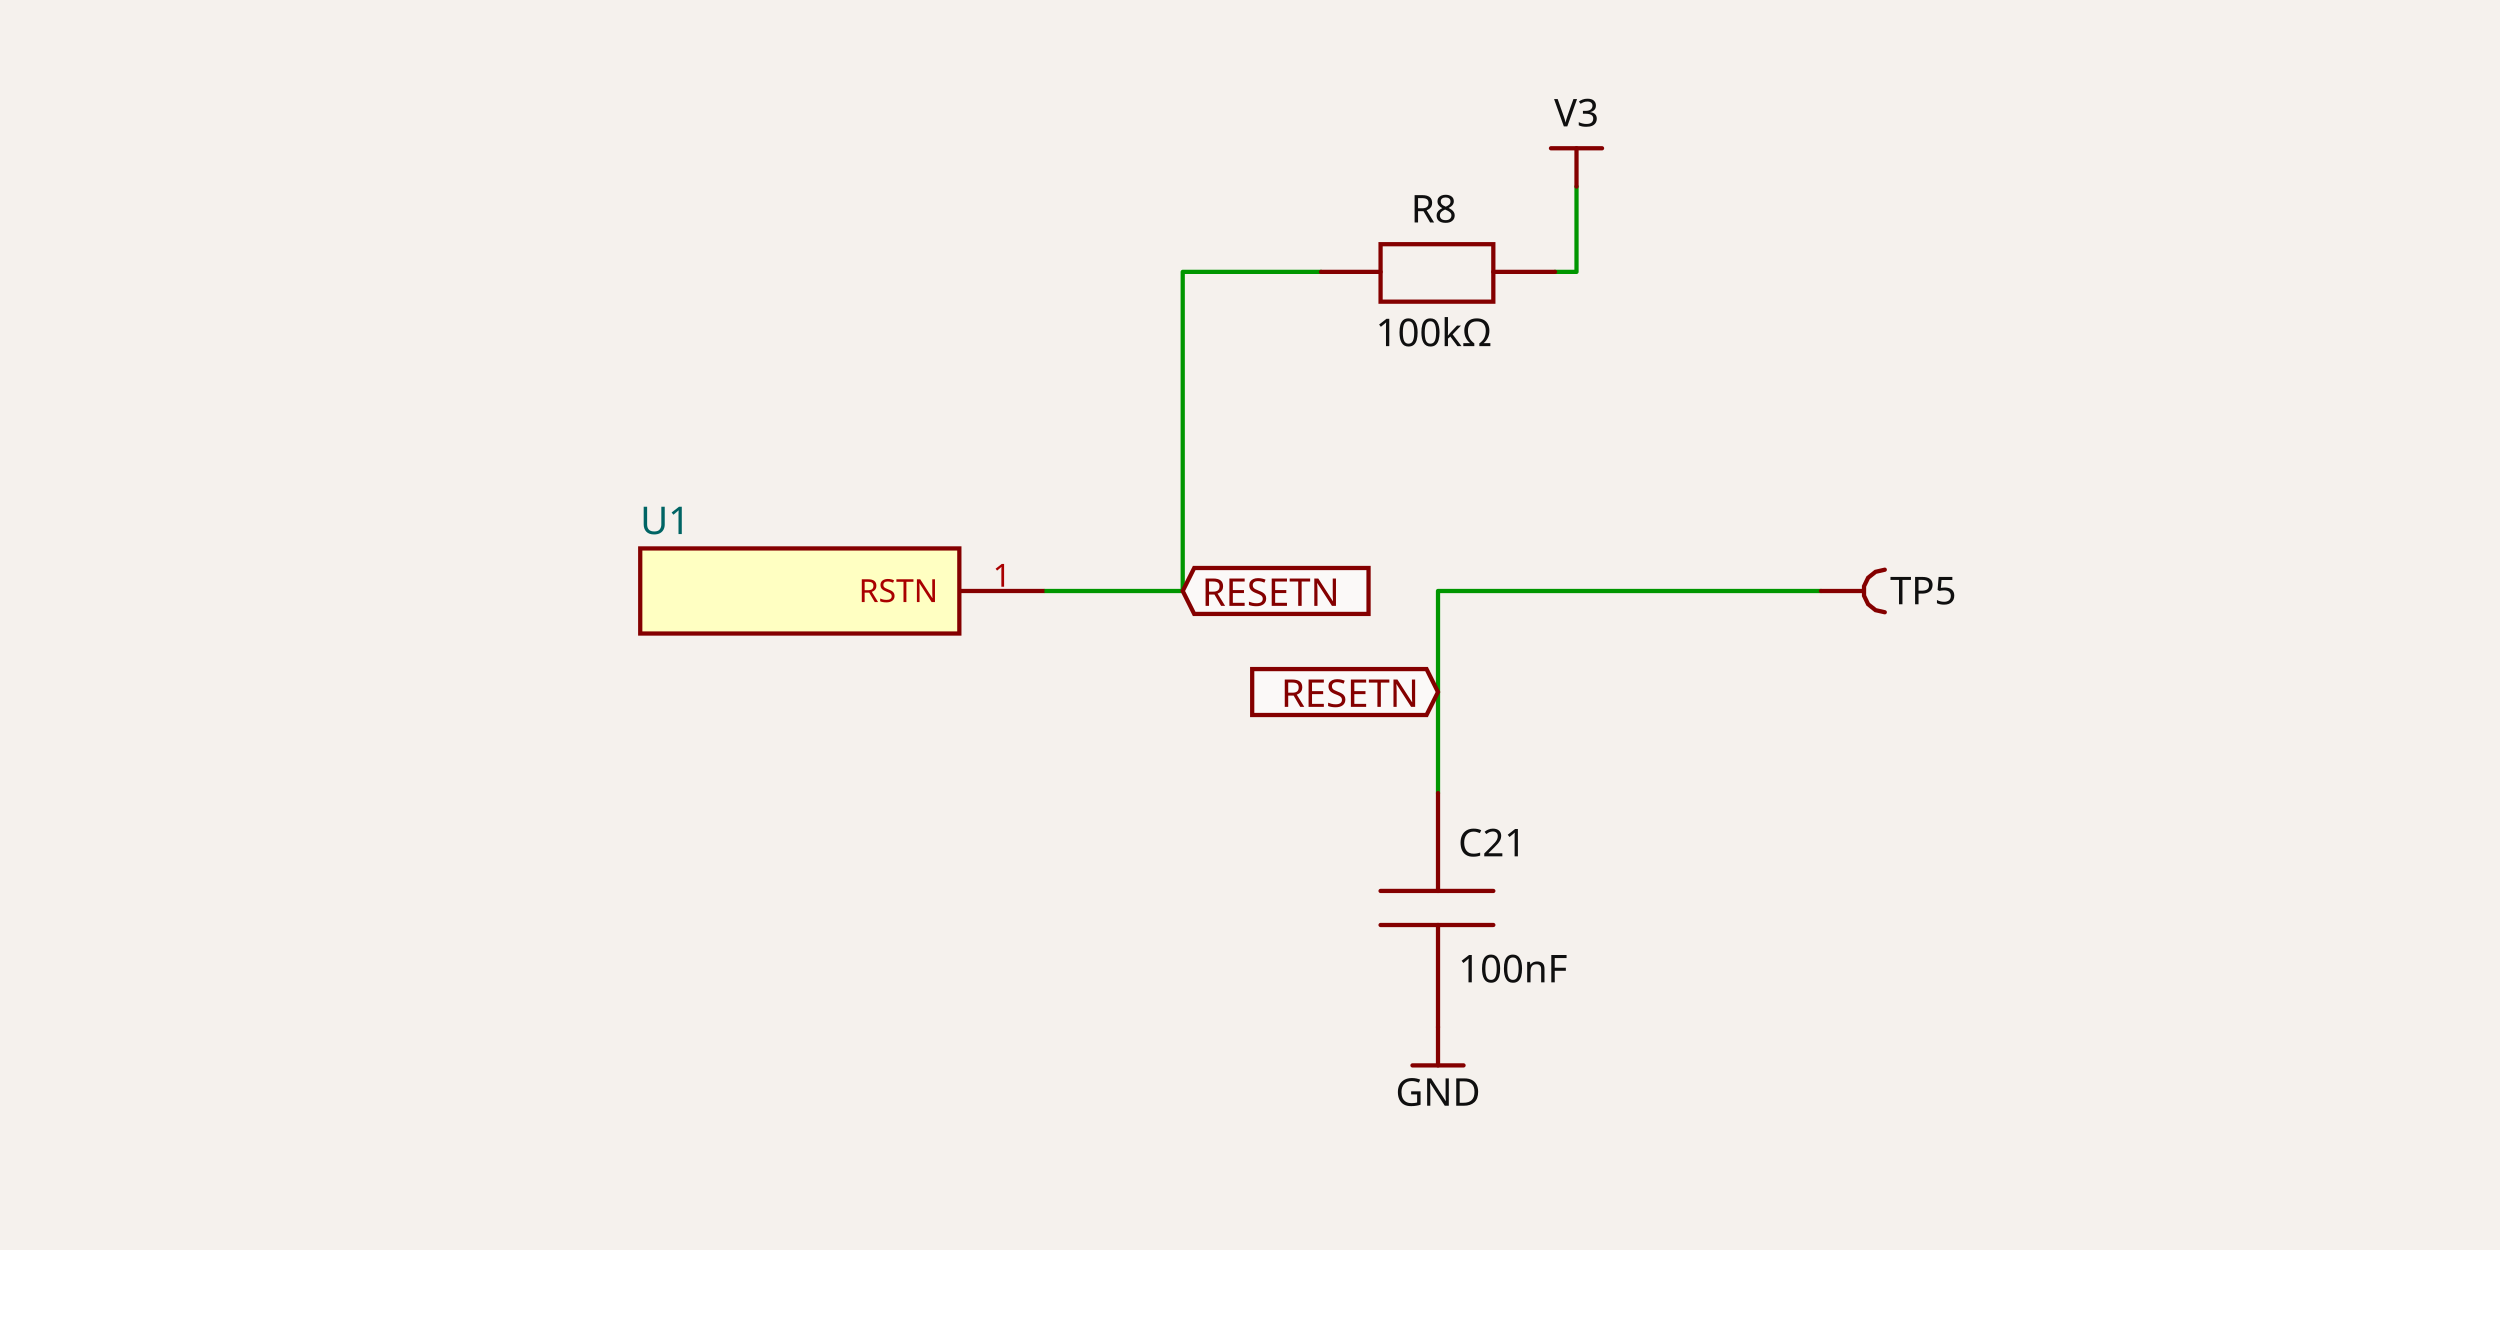
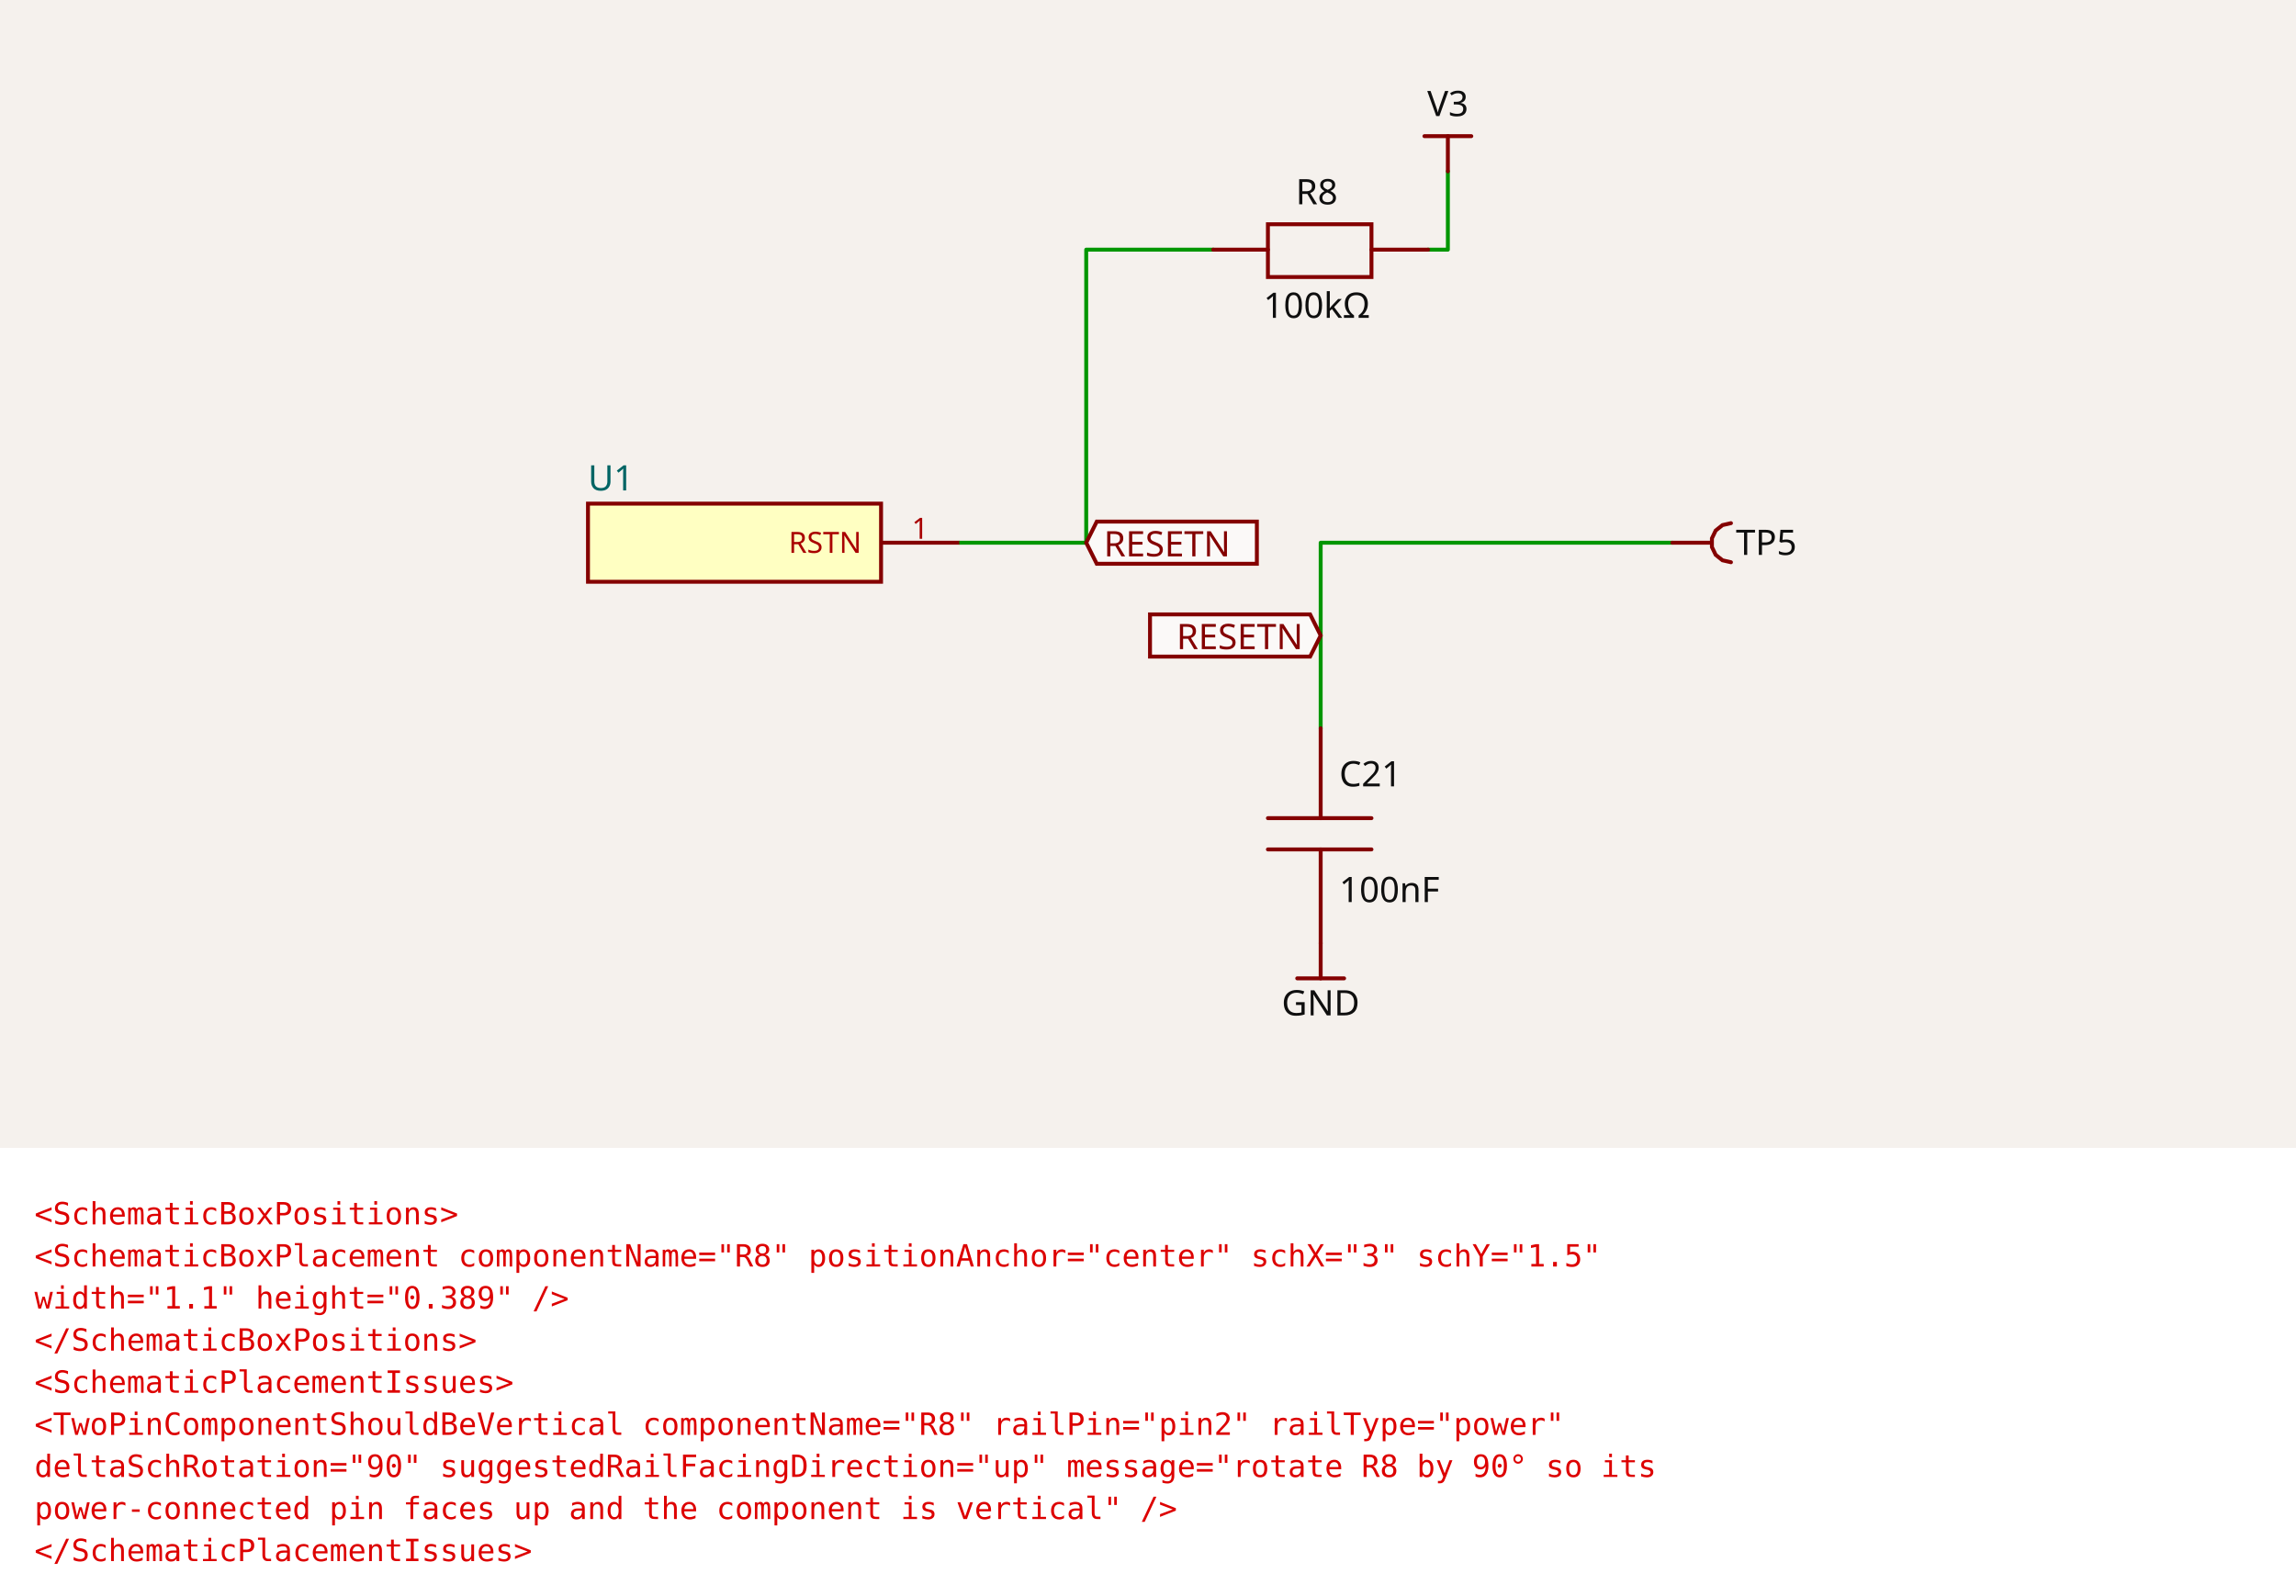
- <svg xmlns="http://www.w3.org/2000/svg" width="1200" height="636" viewBox="0 0 1200 636" role="img" aria-label="schematic analysis fixture">
+ <svg xmlns="http://www.w3.org/2000/svg" width="1200" height="834" viewBox="0 0 1200 834" role="img" aria-label="schematic analysis fixture">
  <g transform="translate(0, 0)">
    <style>
              .boundary { fill: rgb(245, 241, 237); }
              .schematic-boundary { fill: none; stroke: #fff; }
              .component { fill: none; stroke: rgb(132, 0, 0); }
              .chip { fill: rgb(255, 255, 194); stroke: rgb(132, 0, 0); }
              .component-pin { fill: none; stroke: rgb(132, 0, 0); }
              /* Basic per-trace hover fallback */
              .trace:hover {
                filter: invert(1);
              }
              .trace:hover .trace-crossing-outline {
                opacity: 0;
              }
              .trace:hover .trace-junction {
                filter: invert(1);
              }
              /* Net-hover highlighting: when a trace or its overlays are hovered,
                 invert color for all traces (base + overlays) sharing the same
                 subcircuit connectivity key. Also hide crossing outline during hover. */
              svg:has(:is(g.trace[data-subcircuit-connectivity-map-key="unnamedsubcircuitsubcircuit_source_group_0_connectivity_net0"], g.trace-overlays[data-subcircuit-connectivity-map-key="unnamedsubcircuitsubcircuit_source_group_0_connectivity_net0"]):hover) :is(g.trace[data-subcircuit-connectivity-map-key="unnamedsubcircuitsubcircuit_source_group_0_connectivity_net0"], g.trace-overlays[data-subcircuit-connectivity-map-key="unnamedsubcircuitsubcircuit_source_group_0_connectivity_net0"]) { filter: invert(1); }
svg:has(:is(g.trace[data-subcircuit-connectivity-map-key="unnamedsubcircuitsubcircuit_source_group_0_connectivity_net0"], g.trace-overlays[data-subcircuit-connectivity-map-key="unnamedsubcircuitsubcircuit_source_group_0_connectivity_net0"]):hover) g.trace-overlays[data-subcircuit-connectivity-map-key="unnamedsubcircuitsubcircuit_source_group_0_connectivity_net0"] .trace-crossing-outline { opacity: 0; }
svg:has(:is(g.trace[data-subcircuit-connectivity-map-key="unnamedsubcircuitsubcircuit_source_group_0_connectivity_net1"], g.trace-overlays[data-subcircuit-connectivity-map-key="unnamedsubcircuitsubcircuit_source_group_0_connectivity_net1"]):hover) :is(g.trace[data-subcircuit-connectivity-map-key="unnamedsubcircuitsubcircuit_source_group_0_connectivity_net1"], g.trace-overlays[data-subcircuit-connectivity-map-key="unnamedsubcircuitsubcircuit_source_group_0_connectivity_net1"]) { filter: invert(1); }
svg:has(:is(g.trace[data-subcircuit-connectivity-map-key="unnamedsubcircuitsubcircuit_source_group_0_connectivity_net1"], g.trace-overlays[data-subcircuit-connectivity-map-key="unnamedsubcircuitsubcircuit_source_group_0_connectivity_net1"]):hover) g.trace-overlays[data-subcircuit-connectivity-map-key="unnamedsubcircuitsubcircuit_source_group_0_connectivity_net1"] .trace-crossing-outline { opacity: 0; }
              .text { font-family: sans-serif; fill: rgb(0, 150, 0); }
              .pin-number { fill: rgb(169, 0, 0); }
              .port-label { fill: rgb(0, 100, 100); }
              .component-name { fill: rgb(0, 100, 100); }

            </style>
    <rect class="boundary" x="0" y="0" width="1200" height="600" />
    <g class="trace sch-trace" data-layer="base" data-circuit-json-type="schematic_trace" data-schematic-trace-id="schematic_trace_0" data-subcircuit-connectivity-map-key="unnamedsubcircuitsubcircuit_source_group_0_connectivity_net0">
      <path d="M 501.33 283.672 L 567.706 283.672 L 567.706 130.498 L 634.081 130.498" class="trace-invisible-hover-outline sch-trace-hitbox" stroke="rgb(0, 150, 0)" fill="none" stroke-width="16.339px" stroke-linecap="round" opacity="0" stroke-linejoin="round" />
      <path class="sch-trace-path" d="M 501.33 283.672 L 567.706 283.672 L 567.706 130.498 L 634.081 130.498" stroke="rgb(0, 150, 0)" fill="none" stroke-width="2.042px" stroke-linecap="round" stroke-linejoin="round" />
    </g>
    <g class="trace sch-trace" data-layer="base" data-circuit-json-type="schematic_trace" data-schematic-trace-id="schematic_trace_1" data-subcircuit-connectivity-map-key="unnamedsubcircuitsubcircuit_source_group_0_connectivity_net0">
      <path d="M 690.245 380.682 L 690.245 283.672 L 874.054 283.672" class="trace-invisible-hover-outline sch-trace-hitbox" stroke="rgb(0, 150, 0)" fill="none" stroke-width="16.339px" stroke-linecap="round" opacity="0" stroke-linejoin="round" />
      <path class="sch-trace-path" d="M 690.245 380.682 L 690.245 283.672 L 874.054 283.672" stroke="rgb(0, 150, 0)" fill="none" stroke-width="2.042px" stroke-linecap="round" stroke-linejoin="round" />
    </g>
    <g class="trace sch-trace" data-layer="base" data-circuit-json-type="schematic_trace" data-schematic-trace-id="schematic_trace_2" data-subcircuit-connectivity-map-key="unnamedsubcircuitsubcircuit_source_group_0_connectivity_net1">
      <path d="M 746.409 130.498 L 756.723 130.498 L 756.723 89.549" class="trace-invisible-hover-outline sch-trace-hitbox" stroke="rgb(0, 150, 0)" fill="none" stroke-width="16.339px" stroke-linecap="round" opacity="0" stroke-linejoin="round" />
      <path class="sch-trace-path" d="M 746.409 130.498 L 756.723 130.498 L 756.723 89.549" stroke="rgb(0, 150, 0)" fill="none" stroke-width="2.042px" stroke-linecap="round" stroke-linejoin="round" />
    </g>
    <g class="trace-overlays sch-trace-overlays" data-layer="overlay" data-circuit-json-type="schematic_trace" data-schematic-trace-id="schematic_trace_0" data-subcircuit-connectivity-map-key="unnamedsubcircuitsubcircuit_source_group_0_connectivity_net0" />
    <g class="trace-overlays sch-trace-overlays" data-layer="overlay" data-circuit-json-type="schematic_trace" data-schematic-trace-id="schematic_trace_1" data-subcircuit-connectivity-map-key="unnamedsubcircuitsubcircuit_source_group_0_connectivity_net0" />
    <g class="trace-overlays sch-trace-overlays" data-layer="overlay" data-circuit-json-type="schematic_trace" data-schematic-trace-id="schematic_trace_2" data-subcircuit-connectivity-map-key="unnamedsubcircuitsubcircuit_source_group_0_connectivity_net1" />
    <g class="sch-component" data-circuit-json-type="schematic_component" data-schematic-component-id="schematic_component_0">
      <rect class="component chip sch-component-body" x="307.31" y="263.248" width="153.174" height="40.846" stroke-width="2.042px" fill="rgb(255, 255, 194)" stroke="rgb(132, 0, 0)" />
      <rect class="component-overlay sch-component-overlay" x="307.31" y="263.248" width="153.174" height="40.846" fill="transparent" />
      <text class="sch-text" x="307.31" y="317.37" fill="#006464" text-anchor="start" dominant-baseline="middle" font-family="sans-serif" font-size="18.381px" transform="rotate(0, 307.3098, 317.3699)" />
      <text class="sch-text" x="307.31" y="249.973" fill="#006464" text-anchor="start" dominant-baseline="middle" font-family="sans-serif" font-size="18.381px" transform="rotate(0, 307.3098, 249.9733)">U1</text>
      <line class="component-pin sch-component-pin sch-port-line" x1="460.484" y1="283.672" x2="501.33" y2="283.672" stroke-width="2.042px" />
      <g class="sch-port" data-schematic-port-id="source_port_0">
        <rect x="499.288" y="281.629" width="4.085" height="4.085" opacity="0" />
      </g>
      <text class="pin-number sch-pin-number" x="480.907" y="281.629" style="font-family: sans-serif;" fill="rgb(169, 0, 0)" text-anchor="middle" dominant-baseline="auto" font-size="15.317px" transform="">1</text>
      <text class="pin-number sch-pin-label" x="450.272" y="283.672" style="font-family: sans-serif;" fill="rgb(169, 0, 0)" text-anchor="end" dominant-baseline="middle" font-size="15.317px" transform="">RSTN</text>
    </g>
    <g class="sch-component" data-circuit-json-type="schematic_component" data-schematic-component-id="schematic_component_1">
      <rect class="component-overlay sch-component-overlay" x="634.081" y="117.222" width="112.328" height="27.571" fill="transparent" />
      <path class="sch-component-symbol-path" d="M 634.081 130.498 L 662.674 130.498" stroke="rgb(132, 0, 0)" fill="none" stroke-width="2.042px" stroke-linecap="round" />
      <path class="sch-component-symbol-path" d="M 716.795 130.498 L 746.409 130.498" stroke="rgb(132, 0, 0)" fill="none" stroke-width="2.042px" stroke-linecap="round" />
      <path class="sch-component-symbol-path" d="M 690.245 117.222 L 716.795 117.222 L 716.795 144.794 L 662.674 144.794 L 662.674 117.222 L 690.245 117.222" stroke="rgb(132, 0, 0)" fill="none" stroke-width="2.042px" stroke-linecap="round" />
      <text class="sch-component-name sch-component-text" x="688.203" y="112.172" stroke="rgb(245, 241, 237)" stroke-width="2.042px" paint-order="stroke" fill="rgb(15, 15, 15)" font-family="sans-serif" text-anchor="middle" dominant-baseline="ideographic" font-size="18.381px">R8</text>
      <text class="sch-component-text" x="688.203" y="151.886" fill="rgb(15, 15, 15)" font-family="sans-serif" text-anchor="middle" dominant-baseline="hanging" font-size="18.381px">100kΩ</text>
    </g>
    <g class="sch-component" data-circuit-json-type="schematic_component" data-schematic-component-id="schematic_component_2">
      <rect class="component-overlay sch-component-overlay" x="662.674" y="380.682" width="54.122" height="112.328" fill="transparent" />
      <path class="sch-component-symbol-path" d="M 690.245 493.01 L 690.245 443.994" stroke="rgb(132, 0, 0)" fill="none" stroke-width="2.042px" stroke-linecap="round" />
      <path class="sch-component-symbol-path" d="M 690.245 427.655 L 690.245 380.682" stroke="rgb(132, 0, 0)" fill="none" stroke-width="2.042px" stroke-linecap="round" />
      <path class="sch-component-symbol-path" d="M 716.795 443.994 L 662.674 443.994" stroke="rgb(132, 0, 0)" fill="none" stroke-width="2.042px" stroke-linecap="round" />
      <path class="sch-component-symbol-path" d="M 716.795 427.655 L 662.674 427.655" stroke="rgb(132, 0, 0)" fill="none" stroke-width="2.042px" stroke-linecap="round" />
      <text class="sch-component-name sch-component-text" x="699.946" y="416.423" stroke="rgb(245, 241, 237)" stroke-width="2.042px" paint-order="stroke" fill="rgb(15, 15, 15)" font-family="sans-serif" text-anchor="start" dominant-baseline="ideographic" font-size="18.381px">C21</text>
      <text class="sch-component-text" x="699.946" y="457.269" fill="rgb(15, 15, 15)" font-family="sans-serif" text-anchor="start" dominant-baseline="hanging" font-size="18.381px">100nF</text>
    </g>
    <g class="sch-component" data-circuit-json-type="schematic_component" data-schematic-component-id="schematic_component_3">
      <rect class="component-overlay sch-component-overlay" x="874.054" y="273.46" width="30.635" height="20.423" fill="transparent" />
      <path class="sch-component-symbol-path" d="M 874.054 283.672 L 894.477 283.672" stroke="rgb(132, 0, 0)" fill="none" stroke-width="2.042px" stroke-linecap="round" />
      <path class="sch-component-symbol-path" d="M 904.689 273.46 L 900.258 274.471 L 896.705 277.305 L 894.733 281.399 L 894.733 285.944 L 896.705 290.038 L 900.258 292.872 L 904.689 293.883" stroke="rgb(132, 0, 0)" fill="none" stroke-width="2.042px" stroke-linecap="round" />
      <text class="sch-component-name sch-component-text" x="907.242" y="283.672" stroke="rgb(245, 241, 237)" stroke-width="2.042px" paint-order="stroke" fill="rgb(15, 15, 15)" font-family="sans-serif" text-anchor="start" dominant-baseline="middle" font-size="18.381px">TP5</text>
    </g>
    <g class="schematic-port-hover sch-port-hover" data-schematic-port-id="source_port_0">
      <circle cx="501.33" cy="283.672" r="4.085" fill="red" opacity="0" />
    </g>
    <g class="schematic-port-hover sch-port-hover" data-schematic-port-id="source_port_1">
      <circle cx="634.081" cy="130.498" r="4.085" fill="red" opacity="0" />
    </g>
    <g class="schematic-port-hover sch-port-hover" data-schematic-port-id="source_port_2">
      <circle cx="746.409" cy="130.498" r="4.085" fill="red" opacity="0" />
    </g>
    <g class="schematic-port-hover sch-port-hover" data-schematic-port-id="source_port_3">
      <circle cx="690.245" cy="380.682" r="4.085" fill="red" opacity="0" />
    </g>
    <g class="schematic-port-hover sch-port-hover" data-schematic-port-id="source_port_4">
      <circle cx="690.245" cy="493.01" r="4.085" fill="red" opacity="0" />
    </g>
    <g class="schematic-port-hover sch-port-hover" data-schematic-port-id="source_port_5">
      <circle cx="874.054" cy="283.672" r="4.085" fill="red" opacity="0" />
    </g>
    <path class="net-label sch-net-label" d="     M 567.706,283.672     L 573.22,272.643     L 656.901,272.643     L 656.901,294.7     L 573.22,294.7     Z   " fill="rgba(255, 255, 255, 0.6)" stroke="rgb(132, 0, 0)" stroke-width="2.042px" />
    <text class="net-label-text sch-net-label-text" x="576.896" y="283.672" fill="rgb(132, 0, 0)" text-anchor="start" dominant-baseline="central" font-family="sans-serif" font-variant-numeric="tabular-nums" font-size="18.381px" transform="">RESETN</text>
    <path class="net-label sch-net-label" d="     M 690.245,332.177     L 684.731,343.205     L 601.05,343.205     L 601.05,321.148     L 684.731,321.148     Z   " fill="rgba(255, 255, 255, 0.6)" stroke="rgb(132, 0, 0)" stroke-width="2.042px" />
    <text class="net-label-text sch-net-label-text" x="681.055" y="332.177" fill="rgb(132, 0, 0)" text-anchor="end" dominant-baseline="central" font-family="sans-serif" font-variant-numeric="tabular-nums" font-size="18.381px" transform="">RESETN</text>
    <rect class="component-overlay sch-component-overlay sch-net-label-overlay" x="744.469" y="71.168" width="24.508" height="18.381" fill="transparent" />
    <path class="sch-net-label-symbol-path" d="M 768.977 71.168 L 744.469 71.168" stroke="rgb(132, 0, 0)" fill="none" stroke-width="2.042px" stroke-linecap="round" />
    <path class="sch-net-label-symbol-path" d="M 756.723 71.168 L 756.723 89.549" stroke="rgb(132, 0, 0)" fill="none" stroke-width="2.042px" stroke-linecap="round" />
    <text class="sch-net-label-symbol-text" x="756.723" y="66.062" fill="rgb(15, 15, 15)" font-family="sans-serif" text-anchor="middle" dominant-baseline="ideographic" font-size="18.381px">V3</text>
    <rect class="component-overlay sch-component-overlay sch-net-label-overlay" x="677.991" y="493.01" width="24.508" height="18.381" fill="transparent" />
    <path class="sch-net-label-symbol-path" d="M 677.991 511.39 L 702.499 511.39" stroke="rgb(132, 0, 0)" fill="none" stroke-width="2.042px" stroke-linecap="round" />
    <path class="sch-net-label-symbol-path" d="M 690.245 511.39 L 690.245 493.01" stroke="rgb(132, 0, 0)" fill="none" stroke-width="2.042px" stroke-linecap="round" />
    <text class="sch-net-label-symbol-text" x="690.245" y="516.496" fill="rgb(15, 15, 15)" font-family="sans-serif" text-anchor="middle" dominant-baseline="hanging" font-size="18.381px">GND</text>
  </g>
  <g transform="translate(0, 600) scale(1, 1) translate(0, 0)">
    <rect width="100%" height="100%" fill="#fff" />
    <text x="18" y="40" fill="#d00" font-family="Menlo, Consolas, monospace" font-size="16">
- </text>
+       <tspan x="18" dy="0">&lt;SchematicBoxPositions&gt;</tspan>
+       <tspan x="18" dy="22">&lt;SchematicBoxPlacement componentName="R8" positionAnchor="center" schX="3" schY="1.5"</tspan>
+       <tspan x="18" dy="22">  width="1.1" height="0.389" /&gt;</tspan>
+       <tspan x="18" dy="22">&lt;/SchematicBoxPositions&gt;</tspan>
+       <tspan x="18" dy="22">&lt;SchematicPlacementIssues&gt;</tspan>
+       <tspan x="18" dy="22">&lt;TwoPinComponentShouldBeVertical componentName="R8" railPin="pin2" railType="power"</tspan>
+       <tspan x="18" dy="22">  deltaSchRotation="90" suggestedRailFacingDirection="up" message="rotate R8 by 90° so its</tspan>
+       <tspan x="18" dy="22">  power-connected pin faces up and the component is vertical" /&gt;</tspan>
+       <tspan x="18" dy="22">&lt;/SchematicPlacementIssues&gt;</tspan>
+     </text>
  </g>
</svg>
